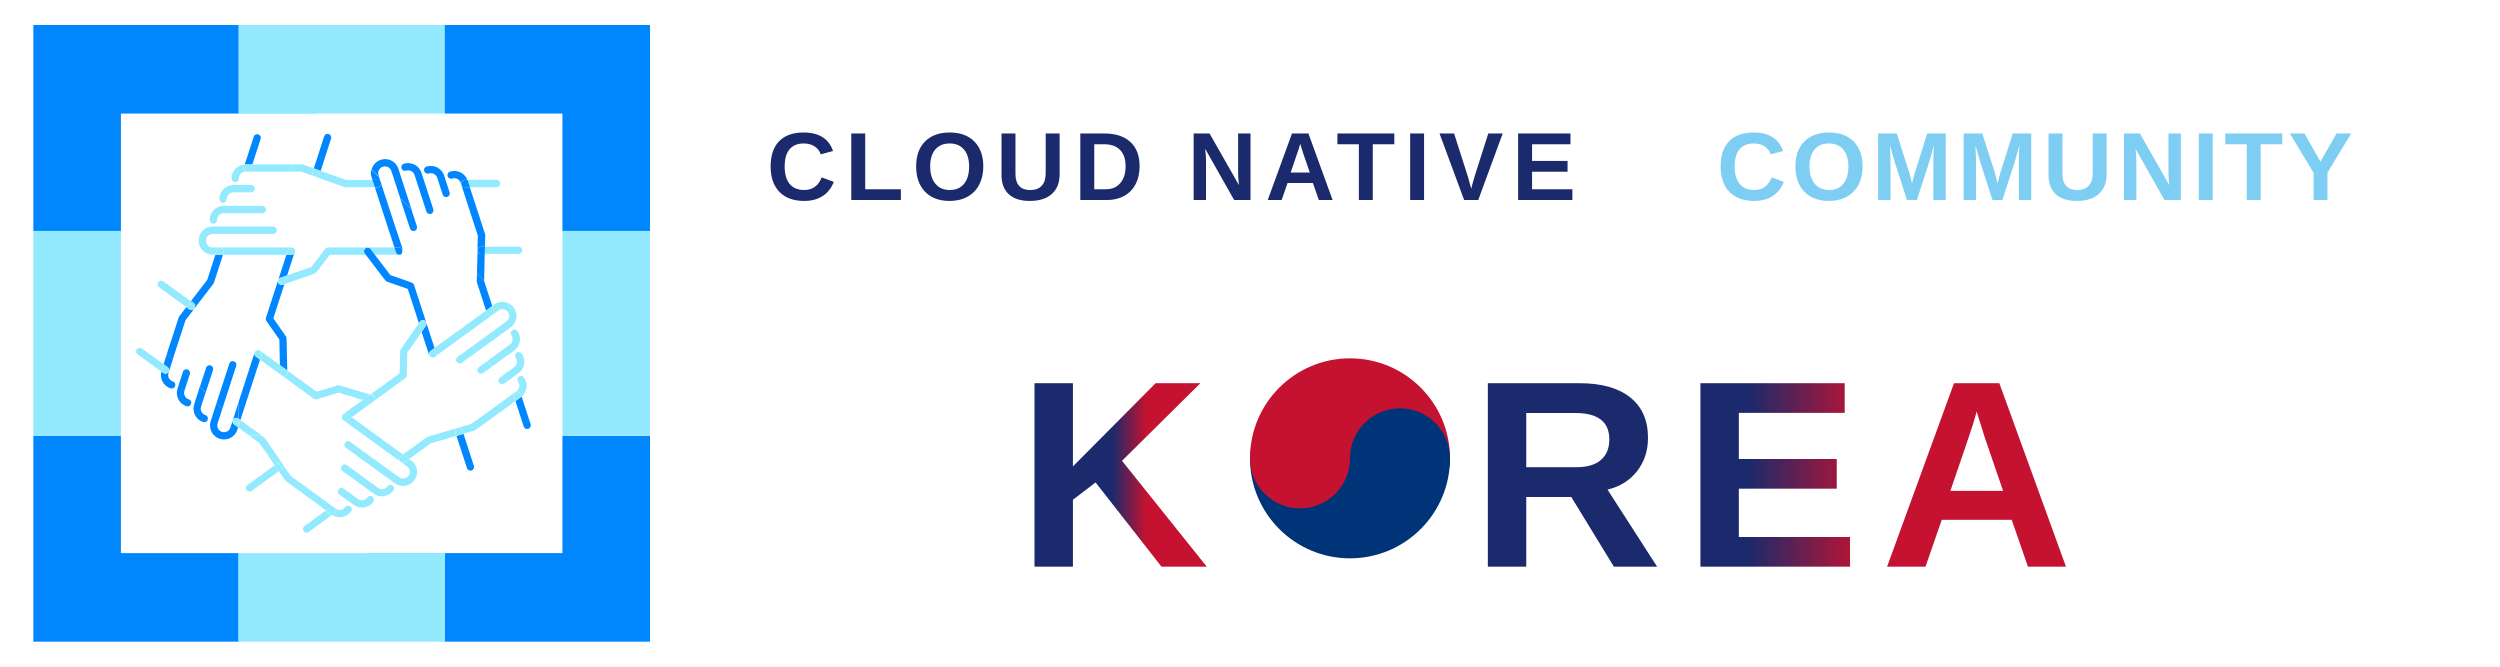
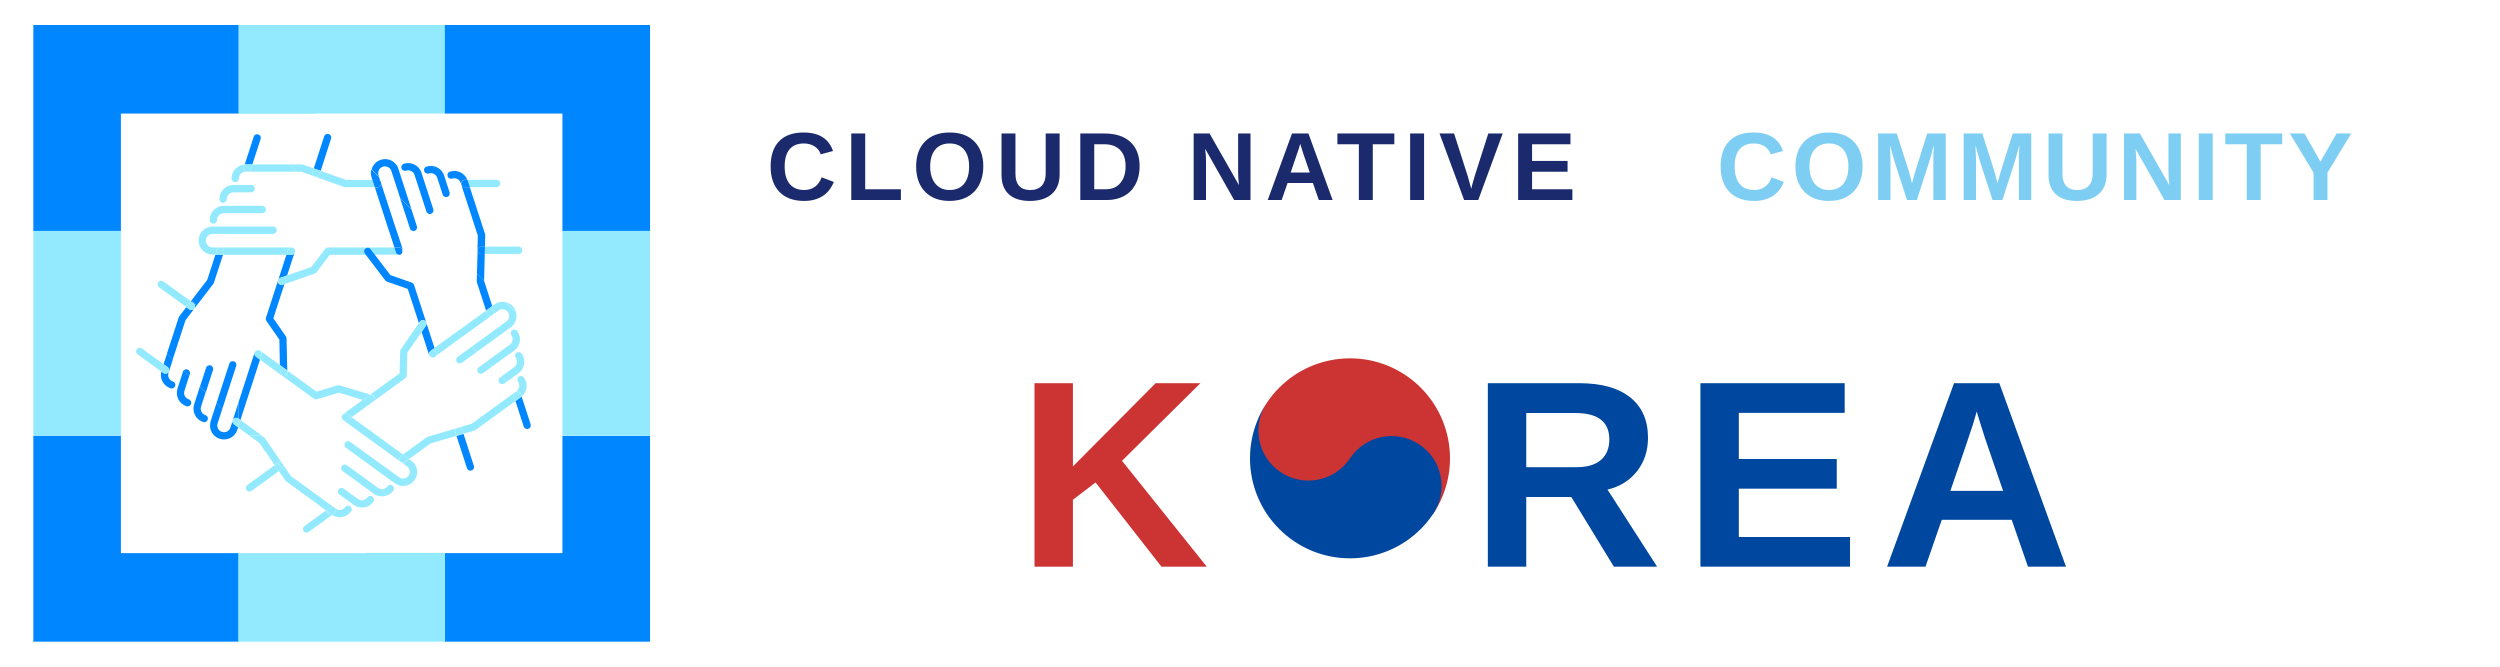
<svg xmlns="http://www.w3.org/2000/svg" viewBox="0 0 1500 400" width="1500" height="400">
  <defs>
    <linearGradient id="koreaGrad" x1="0%" y1="0%" x2="100%" y2="0%">
      <stop offset="0%" stop-color="#1a2a6c" />
      <stop offset="45%" stop-color="#1a2a6c" />
      <stop offset="65%" stop-color="#c41230" />
      <stop offset="100%" stop-color="#c41230" />
    </linearGradient>
    <clipPath id="taegukClip">
      <circle cx="0" cy="0" r="60" />
    </clipPath>
  </defs>
  <rect width="1500" height="400" fill="#FFFFFF" />
  <g transform="translate(20, 15) scale(0.74)">
    <g>
      <polygon fill="#93EAFF" points="166.4,71.8 166.6,72 229.1,72 228.9,71.8 333.6,71.8 333.6,0 166.4,0 166.4,71.8" />
      <path fill="#0086FF" d="M177.6,113l6.7-20.6c0.5-1.6-0.3-3.2-1.9-3.7c-1.6-0.5-3.2,0.3-3.7,1.9l-7.3,22.5c0.2,0,0.5,0,0.7,0H177.6z" />
      <path fill="#0086FF" d="M241.4,92.1c0.5-1.6-0.3-3.2-1.9-3.7c-1.6-0.5-3.2,0.3-3.7,1.9l-8.4,26l5.6,2L241.4,92.1z" />
      <path fill="#0086FF" d="M228.3,122.9c0.1,0,0.2,0,0.3,0.1l-0.8-0.3C227.9,122.8,228.1,122.9,228.3,122.9z" />
      <path fill="#93EAFF" d="M227.8,122.7c-1.2-0.7-1.9-2.1-1.4-3.5l1-2.9l-8.7-3.1c-0.3-0.1-0.7-0.2-1-0.2h-9.9l5.9,5.9h3.5L227.8,122.7z" />
      <path fill="#93EAFF" d="M172.6,118.8c1.6,0.5,3.2-0.3,3.7-1.9l1.3-3.9h-5.5c-0.2,0-0.5,0-0.7,0l-0.7,2C170.2,116.6,171.1,118.3,172.6,118.8z" />
      <path fill="#93EAFF" d="M227.8,122.7l0.8,0.3c1.5,0.3,3-0.5,3.4-2l0.9-2.8l-5.6-2l-1,2.9C225.9,120.6,226.5,122.1,227.8,122.7z" />
      <g>
        <path fill="#FFFFFF" d="M429,167c2.7,0,71,0,71,0v0L429,167L429,167z" />
        <path fill="#0086FF" d="M71.1,428.2c0,0,0-0.1,0-0.2H71v-95H0v167h166.4v-71.8H71.1z" />
        <polygon fill="#0086FF" points="429,428 428.9,428 428.9,428.2 333.6,428.2 333.6,500 500,500 500,333.1 429,333.1" />
        <polygon fill="#0086FF" points="71,167 71,72 71.1,72 71.1,71.8 166.4,71.8 166.4,0 0,0 0,167" />
        <polygon fill="#0086FF" points="333.6,0 333.6,71.8 428.9,71.8 428.9,72 429,72 429,167 500,167 500,0" />
        <polygon fill="#93EAFF" points="270.1,428 270.3,428.2 166.4,428.2 166.4,500 333.6,500 333.6,428" />
        <path fill="#93EAFF" d="M429,333h71V167c0,0-68.3,0-71,0V333z" />
        <rect x="429" y="333" fill="#93EAFF" width="71" height="0.1" />
        <polygon fill="#FFFFFF" points="233.8,391.1 236.8,394 237.4,393.6" />
        <path fill="#FFFFFF" d="M428.2,333.1h0.8V333L428.2,333.1C428.1,333,428.1,333.1,428.2,333.1z" />
        <path fill="#0086FF" d="M130.4,307.6c-1.9,6,1.3,12.4,7.3,14.3c1.6,0.5,3.2-0.3,3.7-1.9c0.5-1.6-0.3-3.2-1.9-3.7c-2.9-0.9-4.4-4-3.5-6.9l3.7-11.5l-4.7-4.7L130.4,307.6z" />
        <path fill="#0086FF" d="M143.8,276c-1.6-0.5-3.2,0.3-3.7,1.9l-5,15.3l4.7,4.7l5.9-18.2C146.2,278.2,145.3,276.5,143.8,276z" />
        <path fill="#0086FF" d="M121.3,281.2l-4.4,13.6c-1.9,6,1.3,12.4,7.3,14.3c1.6,0.5,3.2-0.3,3.7-1.9c0.5-1.6-0.3-3.2-1.9-3.7c-2.9-0.9-4.4-4-3.5-6.9l3.9-12.1l-4.5-4.5C121.6,280.4,121.4,280.8,121.3,281.2z" />
        <path fill="#0086FF" d="M125,279.3c-1.1-0.4-2.3,0-3.1,0.8l4.5,4.5l0.5-1.5C127.4,281.5,126.5,279.8,125,279.3z" />
        <path fill="#0086FF" d="M145.9,209.9c0.2-0.3,0.4-0.6,0.5-0.9l7.4-22.7l-6.2,0l-6.6,20.4l-12.7,16.5l4.2,4.2L145.9,209.9z" />
        <path fill="#0086FF" d="M105.6,275l3.3,2.4c1.3,1,1.6,2.8,0.7,4.1c-1,1.3-2.8,1.6-4.1,0.7l-1.7-1.2c-1.5,5.8,1.8,11.8,7.5,13.6c1.6,0.5,3.2-0.3,3.7-1.9c0.5-1.6-0.3-3.2-1.9-3.7c-2.9-0.9-4.4-4-3.5-6.9l3.5-10.9l-4.7-4.7L105.6,275z" />
        <path fill="#0086FF" d="M130.8,229.7l1.7-2.2l-4.2-4.2l-0.6,0.8l2.4,1.7C131.2,226.7,131.5,228.4,130.8,229.7z" />
        <path fill="#0086FF" d="M130.3,230.3c-1,1-2.6,1.1-3.8,0.3l-2.5-1.8l-5.6,7.3c-0.2,0.3-0.4,0.6-0.5,0.9l-9.6,29.5l4.7,4.7l10.4-31.9L130.3,230.3z" />
        <path fill="#0086FF" d="M209.5,180.4c0.1,0,0.2,0,0.3,0C209.7,180.4,209.6,180.4,209.5,180.4z" />
        <path fill="#0086FF" d="M211.9,181.9c0,0.1,0.1,0.2,0.1,0.2C212,182,211.9,182,211.9,181.9z" />
        <path fill="#0086FF" d="M212.1,182.4c0,0.1,0.1,0.2,0.1,0.3C212.2,182.6,212.1,182.5,212.1,182.4z" />
        <path fill="#0086FF" d="M209.3,186.3l-4.1,0l-16.6,51.1c-0.3,0.9-0.1,1.8,0.4,2.6l10.5,15.1l0.4,20.6l6,4.4l-0.6-26c0-0.6-0.2-1.1-0.5-1.6l-10.2-14.7l9-27.7l-1.4,0.5c-0.3,0.1-0.7,0.2-1,0.2c-1.2,0-2.4-0.8-2.8-2c-0.5-1.5,0.3-3.2,1.8-3.8l5.6-2l6.1-18.8c0-0.1,0-0.1,0-0.2C211.9,185.4,210.7,186.3,209.3,186.3z" />
        <path fill="#0086FF" d="M212.3,183.5c0,0.1,0,0.2,0,0.3C212.3,183.7,212.3,183.6,212.3,183.5z" />
        <path fill="#0086FF" d="M212.3,182.9c0,0.1,0,0.2,0,0.3C212.3,183.1,212.3,183,212.3,182.9z" />
        <path fill="#0086FF" d="M210.3,180.6c0,0-0.1,0-0.1,0c0.1,0,0.2,0,0.2,0.1C210.3,180.6,210.3,180.6,210.3,180.6z" />
        <path fill="#0086FF" d="M210.7,180.7c0.1,0,0.2,0.1,0.2,0.1C210.8,180.8,210.7,180.8,210.7,180.7z" />
        <path fill="#0086FF" d="M211.1,181c0.1,0.1,0.1,0.1,0.2,0.2C211.3,181.1,211.2,181.1,211.1,181z" />
        <path fill="#0086FF" d="M211.5,181.4c0.1,0.1,0.1,0.1,0.2,0.2C211.7,181.6,211.6,181.5,211.5,181.4z" />
        <path fill="#0086FF" d="M179.8,265c-0.1,0.1-0.1,0.2-0.2,0.3C179.7,265.2,179.7,265.1,179.8,265z" />
        <path fill="#0086FF" d="M180.6,264.1c-0.1,0.1-0.2,0.1-0.2,0.2C180.4,264.3,180.5,264.2,180.6,264.1z" />
        <path fill="#0086FF" d="M179.5,265.5c0,0.1,0,0.1-0.1,0.1l0,0l-13,40.2c0,5.3,0,10,0,13.4l1.5,1.1l15.9-49l-3.3-2.4C179.4,268.2,179,266.7,179.5,265.5z" />
        <path fill="#0086FF" d="M179.9,264.8c0.1-0.1,0.1-0.2,0.2-0.2C180.1,264.6,180,264.7,179.9,264.8z" />
        <path fill="#0086FF" d="M161.9,320L161.9,320l-2.1,6.4c-0.9,2.9-4,4.4-6.9,3.5c-2.9-0.9-4.4-4-3.5-6.9l3.8-11.7l-4.7-4.7l-4.7,14.6c-1.9,6,1.3,12.4,7.3,14.3s12.4-1.3,14.3-7.3l0.6-2l-3.3-2.4C161.5,323,161.2,321.3,161.9,320z" />
        <path fill="#0086FF" d="M181.9,263.7c0.1,0,0.2,0,0.3,0C182.1,263.6,182,263.6,181.9,263.7z" />
        <path fill="#0086FF" d="M181.1,263.9c-0.1,0-0.2,0.1-0.3,0.1C180.9,264,181,263.9,181.1,263.9z" />
        <path fill="#0086FF" d="M183.1,263.7c0.1,0,0.2,0.1,0.2,0.1c0,0-0.1,0-0.1-0.1C183.1,263.8,183.1,263.8,183.1,263.7z" />
        <path fill="#0086FF" d="M183.9,264.1c-0.1-0.1-0.2-0.1-0.3-0.1C183.7,264,183.8,264.1,183.9,264.1z" />
        <path fill="#0086FF" d="M181.6,263.7c-0.1,0-0.2,0-0.3,0.1C181.4,263.7,181.5,263.7,181.6,263.7z" />
        <path fill="#0086FF" d="M182.8,263.7c-0.1,0-0.2,0-0.3,0C182.6,263.6,182.7,263.7,182.8,263.7z" />
        <path fill="#0086FF" d="M161.9,320c0.1-0.1,0.1-0.2,0.2-0.3c1-1.3,2.8-1.6,4.1-0.7l0.2,0.2c0-3.4,0-8.1,0-13.4L161.9,320L161.9,320z" />
        <path fill="#0086FF" d="M164.5,276.4c0.5-1.6-0.3-3.2-1.9-3.7c-1.6-0.5-3.2,0.3-3.7,1.9l-10.4,32l4.7,4.7L164.5,276.4z" />
        <path fill="#93EAFF" d="M286.8,381.4c2-0.8,3.8-2.1,5.1-3.9c1-1.3,0.7-3.2-0.7-4.1c-1.3-1-3.2-0.7-4.1,0.7c-1.3,1.8-3.5,2.6-5.6,2.1c2.7,2.7,4.4,4.4,4.4,4.4L286.8,381.4z" />
        <path fill="#93EAFF" d="M254.2,356.9c-1.3-1-3.2-0.7-4.1,0.7c-1,1.3-0.7,3.2,0.7,4.1L276,380c3.2,2.4,7.3,2.7,10.8,1.4l-0.9-0.8c0,0-1.7-1.7-4.4-4.4c-0.7-0.2-1.4-0.5-2-0.9L254.2,356.9z" />
        <path fill="#93EAFF" d="M274.9,382.4c-1.3-1-3.2-0.7-4.1,0.7c-1.8,2.4-5.2,3-7.6,1.2l-11.6-8.4c-1.3-1-3.2-0.7-4.1,0.7c-1,1.3-0.7,3.2,0.7,4.1l11.6,8.4c5.1,3.7,12.2,2.6,15.9-2.5C276.6,385.2,276.3,383.3,274.9,382.4z" />
        <polygon fill="#93EAFF" points="176.9,334.2 175.8,333 185.4,333 167.9,320.3 166,326.3" />
        <path fill="#93EAFF" d="M201.6,359.9l-2.5,1.8l5.2,7.6c0.2,0.3,0.4,0.5,0.7,0.7l28.9,21l-31.7-31.7C202,359.6,201.8,359.8,201.6,359.9z" />
        <polygon fill="#93EAFF" points="187.2,344.4 195.7,356.9 198,355.2" />
        <path fill="#93EAFF" d="M202.1,359.4l31.7,31.7l3.5,2.6l3.3-2.4c1.3-1,3.2-0.7,4.1,0.7c1,1.3,0.7,3.2-0.7,4.1l-1.7,1.2c5,3.2,11.7,2,15.3-2.9c1-1.3,0.7-3.2-0.7-4.1c-1.3-1-3.2-0.7-4.1,0.7c-1.8,2.4-5.2,3-7.6,1.2l-36.4-26.5l-6.4-9.3C203,357.3,202.8,358.5,202.1,359.4z" />
        <path fill="#93EAFF" d="M176.9,334.2l6.4,4.7l3.8,5.6l10.8,10.8l0.1-0.1c1.2-0.9,2.9-0.7,3.9,0.4l-14.1-20.5c-0.2-0.3-0.4-0.5-0.7-0.7l-1.8-1.3h-9.6L176.9,334.2z" />
        <path fill="#93EAFF" d="M166.4,324.5l-4.5-4.5c-0.7,1.3-0.4,3,0.8,3.8l3.3,2.4l1.9-5.9l-1.5-1.1C166.4,322.5,166.4,324.5,166.4,324.5z" />
        <path fill="#93EAFF" d="M162.1,319.7c-0.1,0.1-0.1,0.2-0.2,0.3l4.5,4.5c0,0,0-2,0-5.3l-0.2-0.2C164.9,318.1,163,318.4,162.1,319.7z" />
        <path fill="#93EAFF" d="M105.6,275L88,262.3c-1.3-1-3.2-0.7-4.1,0.7c-1,1.3-0.7,3.2,0.7,4.1l19.1,13.9c0.1-0.2,0.1-0.5,0.2-0.7L105.6,275z" />
        <path fill="#93EAFF" d="M109.5,281.5c1-1.3,0.7-3.2-0.7-4.1l-3.3-2.4l-1.7,5.2c-0.1,0.2-0.1,0.5-0.2,0.7l1.7,1.2C106.7,283.2,108.5,282.9,109.5,281.5z" />
        <path fill="#93EAFF" d="M105.4,207.9c-1.3-1-3.2-0.7-4.1,0.7c-1,1.3-0.7,3.2,0.7,4.1l22.1,16l3.6-4.7L105.4,207.9z" />
        <path fill="#93EAFF" d="M130.6,229.9c0.1-0.1,0.1-0.2,0.1-0.3l-0.5,0.6C130.4,230.2,130.5,230,130.6,229.9z" />
        <path fill="#93EAFF" d="M130.3,230.3l0.5-0.6c0.8-1.3,0.4-3-0.8-3.9l-2.4-1.7l-3.6,4.7l2.5,1.8C127.7,231.4,129.3,231.3,130.3,230.3z" />
        <path fill="#93EAFF" d="M181.4,263.8c-0.1,0-0.2,0.1-0.3,0.1C181.2,263.8,181.3,263.8,181.4,263.8z" />
        <path fill="#93EAFF" d="M180.2,264.5c0.1-0.1,0.1-0.1,0.2-0.2C180.3,264.4,180.2,264.4,180.2,264.5z" />
        <path fill="#93EAFF" d="M182.2,263.6c0.1,0,0.2,0,0.3,0C182.4,263.6,182.3,263.6,182.2,263.6z" />
        <path fill="#93EAFF" d="M181.9,263.7c-0.1,0-0.2,0-0.3,0C181.7,263.7,181.8,263.7,181.9,263.7z" />
        <path fill="#93EAFF" d="M180.8,264c-0.1,0-0.2,0.1-0.2,0.1C180.7,264.1,180.8,264,180.8,264z" />
        <path fill="#93EAFF" d="M179.8,265c0-0.1,0.1-0.1,0.1-0.2c0,0-0.1,0.1-0.1,0.1C179.8,264.9,179.8,264.9,179.8,265z" />
        <path fill="#93EAFF" d="M183.6,264c-0.1,0-0.2-0.1-0.3-0.1C183.4,263.9,183.5,263.9,183.6,264z" />
        <path fill="#93EAFF" d="M179.6,265.2c0,0.1-0.1,0.2-0.1,0.3C179.6,265.4,179.6,265.3,179.6,265.2z" />
        <path fill="#93EAFF" d="M183.1,263.7c-0.1,0-0.2-0.1-0.3-0.1C182.9,263.7,183,263.7,183.1,263.7z" />
        <path fill="#93EAFF" d="M248.4,292.2c-0.6-0.2-1.1-0.2-1.7,0l-17.1,5.1L206,280.2l0,1.5c0,0.3,0,0.7-0.1,1c-0.4,1.2-1.5,2-2.7,2c-1.6,0-3-1.3-3-2.9l-0.1-6l-16-11.6c0,0-0.1-0.1-0.1-0.1c1.1,0.7,1.6,2.1,1.2,3.4l-1.3,3.9l43.5,31.6c0.7,0.5,1.7,0.7,2.6,0.4l17.6-5.3l19.8,6l6-4.4L248.4,292.2z" />
        <path fill="#93EAFF" d="M200.1,281.8c0,1.6,1.4,2.9,3,2.9c1.3,0,2.4-0.9,2.7-2c0.1-0.3,0.2-0.6,0.1-1l0-1.5l-6-4.4L200.1,281.8z" />
        <path fill="#93EAFF" d="M183.9,264.1c-0.1-0.1-0.2-0.1-0.3-0.1c-0.1,0-0.2-0.1-0.3-0.1c-0.1,0-0.2-0.1-0.2-0.1c-0.1,0-0.2-0.1-0.3-0.1c-0.1,0-0.2,0-0.3,0c-0.1,0-0.2,0-0.3,0c-0.1,0-0.2,0-0.3,0c-0.1,0-0.2,0-0.3,0c-0.1,0-0.2,0-0.3,0.1c-0.1,0-0.2,0.1-0.3,0.1c-0.1,0-0.2,0.1-0.3,0.1c-0.1,0-0.2,0.1-0.2,0.1c-0.1,0.1-0.2,0.1-0.2,0.2c-0.1,0.1-0.1,0.1-0.2,0.2c-0.1,0.1-0.2,0.2-0.2,0.2c-0.1,0.1-0.1,0.1-0.1,0.2c-0.1,0.1-0.1,0.2-0.2,0.3c0,0.1-0.1,0.2-0.1,0.3c-0.5,1.2-0.1,2.6,1,3.5l3.3,2.4l1.3-3.9C185.5,266.2,185,264.8,183.9,264.1z" />
        <path fill="#93EAFF" d="M250.1,318.6c0-0.1,0-0.2,0-0.3C250.1,318.4,250.1,318.5,250.1,318.6z" />
        <path fill="#93EAFF" d="M250.1,318c0-0.1,0-0.2,0-0.3C250.1,317.8,250.1,317.9,250.1,318z" />
        <path fill="#93EAFF" d="M251,316c0.1-0.1,0.1-0.1,0.2-0.2C251.1,315.8,251,315.9,251,316z" />
        <path fill="#93EAFF" d="M250.3,319.2c0-0.1-0.1-0.2-0.1-0.3C250.2,319,250.3,319.1,250.3,319.2z" />
        <path fill="#93EAFF" d="M250.6,316.3C250.6,316.3,250.6,316.4,250.6,316.3c0,0,0,0,0.1-0.1C250.7,316.2,250.7,316.3,250.6,316.3z" />
        <path fill="#93EAFF" d="M250.1,317.5c0-0.1,0-0.2,0.1-0.3C250.2,317.3,250.2,317.4,250.1,317.5z" />
        <path fill="#93EAFF" d="M250.6,319.7c-0.1-0.1-0.1-0.2-0.2-0.3C250.5,319.5,250.5,319.6,250.6,319.7z" />
        <path fill="#93EAFF" d="M250.3,316.9c0-0.1,0.1-0.2,0.1-0.2C250.4,316.8,250.3,316.8,250.3,316.9z" />
        <path fill="#93EAFF" d="M251,320.1c-0.1-0.1-0.1-0.2-0.2-0.2C250.8,320,250.9,320.1,251,320.1z" />
        <path fill="#93EAFF" d="M297.4,353.7c-1-1.3-0.7-3.2,0.7-4.1l1.7-1.3L258.1,318l-3.3,2.4c-1.1,0.8-2.6,0.7-3.6-0.1c0,0,0.1,0.1,0.1,0.1l0,0l51.7,37.5c2.4,1.8,3,5.2,1.2,7.6c-1.8,2.4-5.2,3-7.6,1.2L256.9,338c-1.3-1-3.2-0.7-4.1,0.7c-1,1.3-0.7,3.2,0.7,4.1l39.6,28.8c5.1,3.7,12.2,2.6,15.9-2.5c3.7-5.1,2.6-12.2-2.5-15.9l-1.7-1.2l-3.3,2.4C300.2,355.3,298.3,355,297.4,353.7z" />
        <path fill="#93EAFF" d="M145.9,161.1c1.6,0,3-1.3,3-3c0-3,2.5-5.5,5.5-5.5h31.2c1.6,0,3-1.3,3-3c0-1.6-1.3-3-3-3h-31.2c-6.3,0-11.4,5.1-11.4,11.4C143,159.8,144.3,161.1,145.9,161.1z" />
        <path fill="#93EAFF" d="M153.8,144.2c1.6,0,3-1.3,3-3c0-3,2.5-5.5,5.5-5.5h14.3c1.6,0,3-1.3,3-3c0-1.6-1.3-3-3-3h-14.3c-6.3,0-11.4,5.1-11.4,11.4C150.9,142.9,152.2,144.2,153.8,144.2z" />
        <path fill="#93EAFF" d="M177.6,113l-1.3,3.9c-0.5,1.6-2.2,2.4-3.7,1.9c-1.6-0.5-2.4-2.2-1.9-3.7l0.7-2c-5.9,0.4-10.7,5.3-10.7,11.3c0,1.6,1.3,3,3,3c1.6,0,3-1.3,3-3c0-3,2.5-5.5,5.5-5.5h41.5l-5.9-5.9H177.6z" />
        <path fill="#93EAFF" d="M228.5,123l23.4,8.3c0.3,0.1,0.7,0.2,1,0.2h23.9l-1.9-5.9h-21.4l-20.6-7.3L232,121C231.5,122.5,230,123.3,228.5,123z" />
        <path fill="#93EAFF" d="M353.9,131.5h21.7c1.6,0,3-1.3,3-3c0-1.6-1.3-3-3-3H352c0.1,0.2,0.2,0.4,0.3,0.7L353.9,131.5z" />
        <path fill="#93EAFF" d="M360.2,182.7c0,0.1,0,0.2,0,0.3l0-0.8C360.2,182.4,360.2,182.5,360.2,182.7z" />
        <path fill="#93EAFF" d="M393.5,185.7c1.6,0,3-1.3,3-3c0-1.6-1.3-3-3-3h-27.3l-0.2,5.9H393.5z" />
        <path fill="#93EAFF" d="M298.6,185.7c-0.1,0.1-0.2,0.1-0.2,0.2C298.5,185.9,298.6,185.8,298.6,185.7z" />
        <path fill="#93EAFF" d="M299.8,183.4c0,0,0-0.1,0-0.1c0,0.1,0,0.2,0,0.3C299.8,183.5,299.8,183.4,299.8,183.4z" />
        <path fill="#93EAFF" d="M299.8,183.8c0,0.1,0,0.2,0,0.3C299.7,184,299.7,183.9,299.8,183.8z" />
        <path fill="#93EAFF" d="M294,184.3l-1.3-3.9H239c-0.9,0-1.8,0.4-2.4,1.2l-11.2,14.6l-19.5,6.8l-2.3,7.1l24.6-8.6c0.5-0.2,1-0.5,1.4-1l10.8-14.2h29.2l-0.9-1.2c-0.2-0.3-0.4-0.6-0.5-0.9c-0.4-1.2,0-2.5,1-3.3c1.3-1,3.2-0.7,4.1,0.6l3.6,4.7h19.7c0.1,0,0.1,0,0.2,0C295.7,186.4,294.5,185.6,294,184.3z" />
        <path fill="#93EAFF" d="M297.6,186.2c-0.1,0-0.2,0.1-0.3,0.1C297.4,186.3,297.5,186.3,297.6,186.2z" />
        <path fill="#93EAFF" d="M299.4,184.9c0,0.1-0.1,0.2-0.1,0.2C299.3,185.1,299.3,185,299.4,184.9z" />
        <path fill="#93EAFF" d="M299.7,182.6c0,0.1,0,0.2,0.1,0.3C299.7,182.8,299.7,182.7,299.7,182.6z" />
        <path fill="#93EAFF" d="M299.6,184.4c0,0.1-0.1,0.2-0.1,0.3C299.6,184.6,299.6,184.5,299.6,184.4z" />
        <path fill="#93EAFF" d="M298.2,186c-0.1,0-0.2,0.1-0.3,0.1C298,186.1,298.1,186.1,298.2,186z" />
        <path fill="#93EAFF" d="M299,185.4c-0.1,0.1-0.1,0.1-0.2,0.2C298.9,185.5,299,185.4,299,185.4z" />
        <path fill="#93EAFF" d="M198.6,208.8c0.4,1.2,1.6,2,2.8,2c0.3,0,0.7-0.1,1-0.2l1.4-0.5l2.3-7.1l-5.6,2C198.9,205.6,198.1,207.3,198.6,208.8z" />
        <path fill="#93EAFF" d="M212.2,183.8c0,0.1,0,0.2-0.1,0.3C212.2,184,212.2,183.9,212.2,183.8z" />
        <path fill="#93EAFF" d="M212.2,182.7c0,0.1,0,0.2,0,0.3C212.2,182.8,212.2,182.8,212.2,182.7z" />
        <path fill="#93EAFF" d="M211.7,181.6c0.1,0.1,0.1,0.2,0.2,0.3C211.8,181.8,211.8,181.7,211.7,181.6z" />
        <path fill="#93EAFF" d="M211.3,181.2c0.1,0.1,0.1,0.1,0.2,0.2C211.5,181.3,211.4,181.3,211.3,181.2z" />
        <path fill="#93EAFF" d="M212.3,183.4c0,0,0-0.1,0-0.1c0,0.1,0,0.2,0,0.3C212.3,183.5,212.3,183.4,212.3,183.4z" />
        <path fill="#93EAFF" d="M152.5,180.6c1.6,0.5,2.4,2.2,1.9,3.7l-0.7,2l51.5,0l1.3-3.9c0.4-1.3,1.7-2.1,3-2c-0.1,0-0.1,0-0.2,0h0l-63.9,0c-3,0-5.5-2.5-5.5-5.5c0-3,2.5-5.5,5.5-5.5h49c1.6,0,3-1.3,3-3c0-1.6-1.3-3-3-3h-49c-6.3,0-11.4,5.1-11.4,11.4s5.1,11.4,11.4,11.4l2.1,0l1.3-3.9C149.3,180.9,151,180.1,152.5,180.6z" />
        <path fill="#93EAFF" d="M210.9,180.9c0.1,0.1,0.2,0.1,0.2,0.2C211.1,181,211,180.9,210.9,180.9z" />
        <path fill="#93EAFF" d="M212,182.1c0,0.1,0.1,0.2,0.1,0.3C212.1,182.3,212.1,182.2,212,182.1z" />
        <path fill="#93EAFF" d="M209.8,180.5c0.1,0,0.2,0,0.3,0.1C210,180.5,209.9,180.5,209.8,180.5z" />
        <path fill="#93EAFF" d="M210.4,180.6c0.1,0,0.2,0.1,0.3,0.1C210.6,180.7,210.5,180.6,210.4,180.6z" />
        <path fill="#93EAFF" d="M154.4,184.3c0.5-1.6-0.3-3.2-1.9-3.7c-1.6-0.5-3.2,0.3-3.7,1.9l-1.3,3.9l6.2,0L154.4,184.3z" />
        <path fill="#93EAFF" d="M206.5,182.5l-1.3,3.9l4.1,0c1.4,0,2.5-0.9,2.8-2.2c0-0.1,0-0.2,0.1-0.3c0-0.1,0-0.2,0-0.3c0-0.1,0-0.2,0-0.3c0-0.1,0-0.2,0-0.3c0-0.1,0-0.2,0-0.3c0-0.1-0.1-0.2-0.1-0.3c0-0.1-0.1-0.2-0.1-0.3c0-0.1-0.1-0.2-0.1-0.2c0-0.1-0.1-0.2-0.2-0.3c-0.1-0.1-0.1-0.1-0.2-0.2c-0.1-0.1-0.1-0.1-0.2-0.2c-0.1-0.1-0.1-0.1-0.2-0.2c-0.1-0.1-0.2-0.1-0.2-0.2c-0.1,0-0.2-0.1-0.2-0.1c-0.1,0-0.2-0.1-0.3-0.1c-0.1,0-0.2-0.1-0.2-0.1c-0.1,0-0.2-0.1-0.3-0.1c-0.1,0-0.2,0-0.3,0C208.2,180.4,206.9,181.2,206.5,182.5z" />
        <path fill="#0086FF" d="M302.2,118.1c2.9-0.9,6,0.6,6.9,3.5l9.6,29.6c0.5,1.6,2.2,2.4,3.7,1.9c1.6-0.5,2.4-2.2,1.9-3.7l-9.6-29.6c-1.9-6-8.4-9.2-14.3-7.3c-1.6,0.5-2.4,2.2-1.9,3.7C299,117.8,300.6,118.6,302.2,118.1z" />
        <path fill="#0086FF" d="M320.6,120.4c2.9-0.9,6,0.6,6.9,3.5l4.4,13.6c0.5,1.6,2.2,2.4,3.7,1.9c1.6-0.5,2.4-2.2,1.9-3.7l-4.4-13.6c-1.9-6-8.4-9.2-14.3-7.3c-1.6,0.5-2.4,2.2-1.9,3.7S319.1,120.9,320.6,120.4z" />
        <path fill="#0086FF" d="M366,185.7h-2.9c-1.5,0-2.8-1.2-2.9-2.7l-0.5,18.5l5.8,5.8L366,185.7z" />
        <path fill="#0086FF" d="M363.1,179.8h3.1l0.2-9.2c0-0.3,0-0.7-0.1-1l-12.4-38.1h-4.1c-1.6,0-3-1.3-3-3c0-1.6,1.3-3,3-3h2.1c-2.2-5.5-8.3-8.5-14.1-6.6c-1.6,0.5-2.4,2.2-1.9,3.7c0.5,1.6,2.2,2.4,3.7,1.9c2.9-0.9,6,0.6,6.9,3.5l13.9,42.8l-0.3,11.3C360.5,180.8,361.7,179.8,363.1,179.8z" />
        <path fill="#0086FF" d="M359.7,208.9l7.4,22.7l5-3.7l-6.6-20.4l0-0.2l-5.8-5.8l-0.2,6.3C359.5,208.2,359.6,208.5,359.7,208.9z" />
        <path fill="#0086FF" d="M346.9,128.5c0,1.6,1.3,3,3,3h4.1l-1.7-5.2c-0.1-0.2-0.2-0.5-0.3-0.7h-2.1C348.2,125.6,346.9,126.9,346.9,128.5z" />
        <path fill="#0086FF" d="M363.1,185.7h2.9l0.2-5.9h-3.1c-1.5,0-2.7,1.1-2.9,2.5l0,0.8C360.3,184.5,361.6,185.7,363.1,185.7z" />
        <path fill="#0086FF" d="M390.9,304.9l6.7,20.6c0.5,1.6,2.2,2.4,3.7,1.9c1.6-0.5,2.4-2.2,1.9-3.7l-7.3-22.5c-0.2,0.2-0.4,0.3-0.6,0.5L390.9,304.9z" />
        <path fill="#0086FF" d="M344.1,326.7c-0.1,0-0.2,0.1-0.3,0.1l0.8-0.2C344.4,326.6,344.2,326.6,344.1,326.7z" />
        <path fill="#0086FF" d="M351.6,359.3c0.5,1.6,2.2,2.4,3.7,1.9c1.6-0.5,2.4-2.2,1.9-3.7l-8.4-26l-5.7,1.7L351.6,359.3z" />
        <path fill="#0086FF" d="M321.9,268.9c0.1,0.1,0.1,0.1,0.2,0.2C322.1,269,322,269,321.9,268.9z" />
        <path fill="#0086FF" d="M325.2,269.3c0.1,0,0.2-0.1,0.3-0.1C325.4,269.2,325.3,269.2,325.2,269.3z" />
        <path fill="#0086FF" d="M321.7,268.7c-0.1-0.1-0.1-0.2-0.2-0.2C321.6,268.5,321.7,268.6,321.7,268.7z" />
        <path fill="#0086FF" d="M322.4,269.2c0.1,0,0.2,0.1,0.2,0.1C322.6,269.3,322.5,269.3,322.4,269.2z" />
        <path fill="#0086FF" d="M324.9,269.4c-0.1,0-0.2,0.1-0.2,0.1c0,0,0.1,0,0.1,0C324.8,269.4,324.9,269.4,324.9,269.4z" />
        <path fill="#0086FF" d="M323.8,269.6c-0.1,0-0.2,0-0.3,0C323.6,269.6,323.7,269.6,323.8,269.6z" />
        <path fill="#0086FF" d="M324.1,269.6c0.1,0,0.2,0,0.3,0C324.2,269.6,324.2,269.6,324.1,269.6z" />
        <path fill="#0086FF" d="M322.9,269.4c0.1,0,0.2,0,0.3,0.1C323.1,269.5,323,269.5,322.9,269.4z" />
        <path fill="#0086FF" d="M285.4,207.1c0.4,0.5,0.8,0.8,1.4,1l16.8,5.9l9,27.7l0.8-1.2c0.2-0.3,0.4-0.5,0.7-0.7c1-0.7,2.4-0.8,3.4,0c1.3,0.9,1.7,2.8,0.7,4.1l-3.4,4.9l6.1,18.8c0,0.1,0,0.1,0.1,0.2c-0.5-1.2-0.1-2.7,1-3.5l3.3-2.4l-16.6-51.1c-0.3-0.9-1-1.6-1.8-1.9l-17.4-6.1l-12.5-16.4h-7.4L285.4,207.1z" />
        <path fill="#0086FF" d="M321.2,268c0,0.1,0.1,0.2,0.2,0.3C321.3,268.2,321.3,268.1,321.2,268z" />
        <path fill="#0086FF" d="M269.3,181.1c-1,0.8-1.4,2.1-1,3.3c0.1,0.3,0.3,0.6,0.5,0.9l0.9,1.2h7.4l-3.6-4.7C272.5,180.3,270.6,180.1,269.3,181.1z" />
        <path fill="#0086FF" d="M279.9,121.8c-0.9-2.9,0.6-6,3.5-6.9c2.9-0.9,6,0.6,6.9,3.5l7.1,21.8l9.2,9.2l-10.6-32.8c-1.9-6-8.4-9.3-14.3-7.3c-3.7,1.2-6.4,4.2-7.4,7.7l6.2,6.2L279.9,121.8z" />
        <path fill="#0086FF" d="M299.2,185.1c-0.1,0.1-0.1,0.2-0.2,0.2C299.1,185.3,299.2,185.2,299.2,185.1z" />
        <path fill="#0086FF" d="M299.5,184.6c0,0.1-0.1,0.2-0.1,0.3C299.4,184.8,299.5,184.7,299.5,184.6z" />
        <path fill="#0086FF" d="M297.8,186.2c0,0,0.1,0,0.1,0c-0.1,0-0.2,0.1-0.2,0.1C297.7,186.2,297.7,186.2,297.8,186.2z" />
        <path fill="#0086FF" d="M297.3,186.3c-0.1,0-0.2,0-0.3,0C297.1,186.3,297.2,186.3,297.3,186.3z" />
        <path fill="#0086FF" d="M308.9,167h-1.3C308,167.1,308.5,167.1,308.9,167z" />
        <path fill="#0086FF" d="M292.8,180.4h4.1c1.4,0,2.5,0.9,2.8,2.2c0-0.1,0-0.1,0-0.2l0,0l-5.1-15.5h-6.2L292.8,180.4z" />
        <path fill="#0086FF" d="M299.8,183.5c0,0.1,0,0.2,0,0.3C299.8,183.7,299.8,183.6,299.8,183.5z" />
        <path fill="#0086FF" d="M298.4,185.9c-0.1,0-0.2,0.1-0.2,0.1C298.2,186,298.3,186,298.4,185.9z" />
        <path fill="#0086FF" d="M298.9,185.6c-0.1,0.1-0.1,0.1-0.2,0.2C298.7,185.7,298.8,185.6,298.9,185.6z" />
        <path fill="#0086FF" d="M299.8,182.9c0,0.1,0,0.2,0,0.3C299.8,183.2,299.8,183,299.8,182.9z" />
        <path fill="#0086FF" d="M299.7,184.1c0,0.1-0.1,0.2-0.1,0.3C299.7,184.3,299.7,184.2,299.7,184.1z" />
        <path fill="#0086FF" d="M274.3,123.6l0.6,2h4.1c1.6,0,3,1.3,3,3c0,1.6-1.3,3-3,3h-2.1l11.5,35.5h6.2l-14.3-43.8l-6.2-6.2C273.5,119.1,273.5,121.4,274.3,123.6z" />
        <path fill="#0086FF" d="M305.4,165c0.3,1,1.2,1.7,2.1,2h1.3c0.1,0,0.2,0,0.3-0.1c1.6-0.5,2.4-2.2,1.9-3.7l-4.5-13.8l-9.2-9.2L305.4,165z" />
        <path fill="#0086FF" d="M279,131.5c1.6,0,3-1.3,3-3c0-1.6-1.3-3-3-3h-4.1l1.9,5.9H279z" />
        <path fill="#0086FF" d="M296.8,180.4h-4.1l1.3,3.9c0.4,1.3,1.7,2.1,3,2c0.1,0,0.2,0,0.3,0c0.1,0,0.2,0,0.2-0.1c0.1,0,0.2-0.1,0.3-0.1c0.1,0,0.2-0.1,0.2-0.1c0.1-0.1,0.2-0.1,0.2-0.2c0.1-0.1,0.2-0.1,0.2-0.2c0.1-0.1,0.1-0.1,0.2-0.2c0.1-0.1,0.1-0.1,0.2-0.2c0.1-0.1,0.1-0.2,0.1-0.2c0-0.1,0.1-0.2,0.1-0.3c0-0.1,0.1-0.2,0.1-0.3c0-0.1,0.1-0.2,0.1-0.3c0-0.1,0-0.2,0-0.3c0-0.1,0-0.2,0-0.3c0-0.1,0-0.2,0-0.3c0-0.1,0-0.2,0-0.3c0-0.1,0-0.2-0.1-0.3C299.4,181.4,298.2,180.4,296.8,180.4z" />
        <path fill="#93EAFF" d="M360.5,281.6c1,1.3,2.8,1.6,4.1,0.7l7.3-5.3l-4.2-4.2l-6.5,4.7C359.9,278.4,359.6,280.3,360.5,281.6z" />
        <path fill="#93EAFF" d="M389.9,264c5.1-3.7,6.2-10.8,2.5-15.9c-1-1.3-2.8-1.6-4.1-0.7c-1.3,1-1.6,2.8-0.7,4.1c1.8,2.4,1.2,5.9-1.2,7.6l-18.7,13.6l4.2,4.2L389.9,264z" />
        <path fill="#93EAFF" d="M377.7,290c1,1.3,2.8,1.6,4.1,0.7l2.2-1.6l-3.5-3.5l-0.7-0.7l-1.4,1C377,286.8,376.7,288.7,377.7,290z" />
        <path fill="#93EAFF" d="M384,289.1l9.4-6.8c5.1-3.7,6.2-10.8,2.5-15.9c-1-1.3-2.8-1.6-4.1-0.7s-1.6,2.8-0.7,4.1c1.8,2.4,1.2,5.9-1.2,7.6l-10.2,7.4l0.7,0.7L384,289.1z" />
        <path fill="#93EAFF" d="M344.6,326.5c1.4-0.2,2.8,0.6,3.2,2l1,2.9l8.8-2.6c0.3-0.1,0.6-0.2,0.9-0.4l32.4-23.5l-1.3-3.9c-0.5-1.6,0.3-3.2,1.9-3.7c0.2-0.1,0.4-0.1,0.6-0.1l-0.3-0.3l-36.4,26.4L344.6,326.5z" />
        <path fill="#93EAFF" d="M343.8,326.8l-23.9,7c-0.3,0.1-0.6,0.2-0.9,0.4l-19.3,14l5,3.7l17.3-12.6l21-6.2l-0.9-2.8C341.7,328.9,342.4,327.4,343.8,326.8z" />
        <path fill="#93EAFF" d="M395.9,301.2c0,0,0.1-0.1,0.1-0.1l-0.3-0.3L395.9,301.2z" />
        <path fill="#93EAFF" d="M395.2,299.2l0.5,1.6l0.3,0.3c4.5-3.8,5.3-10.5,1.8-15.3c-1-1.3-2.8-1.6-4.1-0.7c-1.3,1-1.6,2.8-0.7,4.1c1.8,2.4,1.2,5.9-1.2,7.6l0,0l0.3,0.3C393.5,297,394.8,297.8,395.2,299.2z" />
        <path fill="#93EAFF" d="M298,349.5c-1.3,1-1.6,2.8-0.7,4.1c1,1.3,2.8,1.6,4.1,0.7l3.3-2.4l-5-3.7L298,349.5z" />
        <path fill="#93EAFF" d="M392.1,297.2c-0.2,0-0.4,0.1-0.6,0.1c-1.6,0.5-2.4,2.2-1.9,3.7l1.3,3.9l4.5-3.2c0.2-0.1,0.4-0.3,0.6-0.5l-0.1-0.4L392.1,297.2z" />
        <path fill="#93EAFF" d="M395.2,299.2c-0.4-1.4-1.8-2.2-3.1-2l3.7,3.7L395.2,299.2z" />
        <path fill="#93EAFF" d="M344.6,326.5l-0.8,0.2c-1.4,0.6-2.1,2.2-1.6,3.6l0.9,2.8l5.7-1.7l-1-2.9C347.3,327.2,346,326.3,344.6,326.5z" />
        <path fill="#93EAFF" d="M219.8,406.3c-1.3,1-1.6,2.8-0.7,4.1c1,1.3,2.8,1.6,4.1,0.7l17.7-12.9l-4.2-4.2L219.8,406.3z" />
        <path fill="#93EAFF" d="M237.4,393.6l-0.6,0.4l4.2,4.2l1.4-1c-0.2-0.1-0.4-0.3-0.6-0.4L237.4,393.6z" />
        <path fill="#93EAFF" d="M244.8,391.9c-1-1.3-2.8-1.6-4.1-0.7l-3.3,2.4l4.5,3.2c0.2,0.1,0.4,0.3,0.6,0.4l1.7-1.2C245.5,395,245.7,393.2,244.8,391.9z" />
        <path fill="#93EAFF" d="M173.5,373c-1.3,1-1.6,2.8-0.7,4.1c1,1.3,2.8,1.6,4.1,0.7l22.1-16l-3.3-4.9L173.5,373z" />
        <path fill="#93EAFF" d="M202.2,355.8c-0.1-0.1-0.1-0.1-0.2-0.2l0.5,0.7C202.4,356.1,202.3,356,202.2,355.8z" />
        <path fill="#93EAFF" d="M202.1,359.4l-4.1-4.1l-2.3,1.6l3.3,4.9l2.5-1.8C201.8,359.8,202,359.6,202.1,359.4z" />
        <path fill="#93EAFF" d="M198.1,355.2L198.1,355.2l4.1,4.2c0.7-0.9,0.8-2.1,0.3-3.1l-0.5-0.7C201,354.5,199.3,354.3,198.1,355.2z" />
        <path fill="#93EAFF" d="M250.7,316.2c0.1-0.1,0.1-0.2,0.2-0.2C250.9,316,250.8,316.1,250.7,316.2z" />
        <path fill="#93EAFF" d="M250.4,316.7c0-0.1,0.1-0.2,0.2-0.3C250.5,316.5,250.5,316.6,250.4,316.7z" />
        <path fill="#93EAFF" d="M250.1,317.7c0-0.1,0-0.2,0-0.3C250.1,317.6,250.1,317.7,250.1,317.7z" />
        <path fill="#93EAFF" d="M254.8,315.6l3.3,2.4l43.5-31.6c0.7-0.5,1.2-1.4,1.2-2.3l0.4-18.4l11.8-17l-2.3-7.1l-14.8,21.4c-0.3,0.5-0.5,1-0.5,1.6l-0.4,17.8l-23.6,17.1l1.4,0.4c0.3,0.1,0.6,0.2,0.9,0.4c1,0.7,1.5,2,1.1,3.2c-0.5,1.6-2.1,2.5-3.7,2l-5.7-1.7l-16,11.6c0,0-0.1,0.1-0.1,0.1C252.2,314.9,253.7,314.8,254.8,315.6z" />
        <path fill="#93EAFF" d="M250.2,317.2c0-0.1,0.1-0.2,0.1-0.3C250.3,317,250.2,317.1,250.2,317.2z" />
        <path fill="#93EAFF" d="M250.6,319.8c0,0,0.1,0.1,0.1,0.1C250.7,319.8,250.6,319.8,250.6,319.8C250.6,319.7,250.6,319.7,250.6,319.8z" />
        <path fill="#93EAFF" d="M250.4,319.4c0-0.1-0.1-0.2-0.1-0.2C250.3,319.2,250.4,319.3,250.4,319.4z" />
        <path fill="#93EAFF" d="M251.2,320.3c-0.1-0.1-0.2-0.1-0.2-0.2C251,320.2,251.1,320.3,251.2,320.3z" />
        <path fill="#93EAFF" d="M250.1,318.3c0-0.1,0-0.2,0-0.3C250.1,318.1,250.1,318.2,250.1,318.3z" />
        <path fill="#93EAFF" d="M250.2,318.9c0-0.1-0.1-0.2-0.1-0.3C250.2,318.7,250.2,318.8,250.2,318.9z" />
        <path fill="#93EAFF" d="M276.7,303.8c0.4-1.2-0.1-2.5-1.1-3.2c-0.3-0.2-0.6-0.3-0.9-0.4l-1.4-0.4l-6,4.4l5.7,1.7C274.5,306.2,276.2,305.3,276.7,303.8z" />
        <path fill="#93EAFF" d="M254.8,320.4l3.3-2.4l-3.3-2.4c-1.1-0.8-2.6-0.7-3.6,0.1c-0.1,0.1-0.1,0.1-0.2,0.2c-0.1,0.1-0.1,0.2-0.2,0.2c-0.1,0.1-0.1,0.1-0.2,0.2c-0.1,0.1-0.1,0.2-0.2,0.3c0,0.1-0.1,0.2-0.1,0.2c0,0.1-0.1,0.2-0.1,0.3c0,0.1-0.1,0.2-0.1,0.3c0,0.1,0,0.2,0,0.3c0,0.1,0,0.2,0,0.3c0,0.1,0,0.2,0,0.3c0,0.1,0,0.2,0,0.3c0,0.1,0,0.2,0.1,0.3c0,0.1,0.1,0.2,0.1,0.3c0,0.1,0.1,0.2,0.1,0.2c0.1,0.1,0.1,0.2,0.2,0.3c0,0.1,0.1,0.1,0.2,0.2c0.1,0.1,0.1,0.2,0.2,0.2c0.1,0.1,0.1,0.1,0.2,0.2C252.2,321.2,253.7,321.2,254.8,320.4z" />
        <path fill="#93EAFF" d="M318.3,243.9c0.9-1.3,0.6-3.2-0.7-4.1c-1.1-0.7-2.4-0.7-3.4,0c-0.3,0.2-0.5,0.4-0.7,0.7l-0.8,1.2l2.3,7.1L318.3,243.9z" />
        <path fill="#93EAFF" d="M324.3,269.5c0.1,0,0.2,0,0.3-0.1C324.5,269.5,324.4,269.5,324.3,269.5z" />
        <path fill="#93EAFF" d="M321.9,268.9c-0.1-0.1-0.1-0.1-0.2-0.2C321.8,268.8,321.9,268.8,321.9,268.9z" />
        <path fill="#93EAFF" d="M324.9,269.4c0.1,0,0.2-0.1,0.3-0.1C325.1,269.3,325,269.3,324.9,269.4z" />
        <path fill="#93EAFF" d="M323.2,269.5c0.1,0,0.2,0,0.3,0.1C323.4,269.6,323.3,269.5,323.2,269.5z" />
        <path fill="#93EAFF" d="M324.1,269.6c-0.1,0-0.2,0-0.3,0C323.9,269.6,324,269.6,324.1,269.6z" />
        <path fill="#93EAFF" d="M321.5,268.5c-0.1-0.1-0.1-0.1-0.2-0.2C321.4,268.3,321.4,268.3,321.5,268.5C321.5,268.4,321.5,268.4,321.5,268.5z" />
        <path fill="#93EAFF" d="M322.7,269.3c0.1,0,0.2,0.1,0.3,0.1C322.8,269.4,322.8,269.4,322.7,269.3z" />
        <path fill="#93EAFF" d="M389.7,229.2c-1.7-2.3-4.1-3.8-6.7-4.4l8.6,8.6C391.2,231.9,390.6,230.5,389.7,229.2z" />
        <path fill="#93EAFF" d="M322.2,269.1c0.1,0.1,0.2,0.1,0.2,0.2C322.3,269.2,322.3,269.1,322.2,269.1z" />
        <path fill="#93EAFF" d="M325.4,269.1c0,0,0.1,0,0.1-0.1l0,0l22.2-16.2l-4.2-4.2l-18.2,13.2l1.3,3.9C327.1,267,326.5,268.4,325.4,269.1z" />
        <path fill="#93EAFF" d="M321.1,267.7c0,0.1,0.1,0.2,0.1,0.3C321.2,267.9,321.1,267.8,321.1,267.7z" />
        <path fill="#93EAFF" d="M344,269.1c-1.3,1-1.6,2.8-0.7,4.1c1,1.3,2.8,1.6,4.1,0.7l12.4-9l-4.2-4.2L344,269.1z" />
        <path fill="#93EAFF" d="M377.2,231.5c2.4-1.8,5.9-1.2,7.6,1.2c1.8,2.4,1.2,5.9-1.2,7.6l-28,20.4l4.2,4.2l27.3-19.8c3.8-2.8,5.4-7.4,4.4-11.7l-8.6-8.6c-3.1-0.7-6.5-0.1-9.2,1.9l-1.7,1.2l1.3,3.9c0.5,1.6-0.3,3.2-1.9,3.7c-1.6,0.5-3.2-0.3-3.7-1.9l-0.7-2l-23.5,17.1l4.2,4.2L377.2,231.5z" />
        <path fill="#93EAFF" d="M367.7,233.6c0.5,1.6,2.2,2.4,3.7,1.9c1.6-0.5,2.4-2.2,1.9-3.7l-1.3-3.9l-5,3.7L367.7,233.6z" />
        <path fill="#93EAFF" d="M321.1,267.7c0,0.1,0.1,0.2,0.1,0.3c0,0.1,0.1,0.2,0.2,0.3c0,0.1,0.1,0.1,0.2,0.2c0.1,0.1,0.1,0.2,0.2,0.2c0.1,0.1,0.1,0.1,0.2,0.2c0.1,0.1,0.2,0.1,0.2,0.2c0.1,0.1,0.2,0.1,0.2,0.2c0.1,0,0.2,0.1,0.2,0.1c0.1,0,0.2,0.1,0.3,0.1c0.1,0,0.2,0,0.3,0.1c0.1,0,0.2,0,0.3,0.1c0.1,0,0.2,0,0.3,0c0.1,0,0.2,0,0.3,0c0.1,0,0.2,0,0.3,0c0.1,0,0.2,0,0.3-0.1c0.1,0,0.2-0.1,0.2-0.1c0.1,0,0.2-0.1,0.3-0.1c0.1,0,0.2-0.1,0.3-0.1c1.1-0.7,1.6-2.1,1.2-3.4l-1.3-3.9l-3.3,2.4C321,265,320.6,266.5,321.1,267.7z" />
        <path fill="#93EAFF" d="M0,333h71V167c0,0-68.3,0-71,0V333z" />
      </g>
    </g>
  </g>
  <text x="460" y="120" font-family="'Arial Black', 'Impact', 'Helvetica Neue', Arial, sans-serif" font-weight="900" font-size="58" fill="#1a2a6c" letter-spacing="5">CLOUD NATIVE</text>
  <text x="1030" y="120" font-family="'Arial Black', 'Impact', 'Helvetica Neue', Arial, sans-serif" font-weight="900" font-size="58" fill="#7ECEF4" letter-spacing="3">COMMUNITY</text>
-   <text x="610" y="340" font-family="'Arial Black', 'Impact', 'Helvetica Neue', Arial, sans-serif" font-weight="900" font-size="160" fill="url(#koreaGrad)" letter-spacing="12">K</text>
+   <text x="610" y="340" font-family="'Arial Black', 'Impact', 'Helvetica Neue', Arial, sans-serif" font-weight="900" font-size="160" fill="#CC3333" letter-spacing="12">K</text>
  <g transform="translate(810, 275)">
    <g clip-path="url(#taegukClip)">
-       <path d="M-60,0 a60,60 0 0,1 120,0" fill="#c41230" />
-       <path d="M-60,0 a60,60 0 0,0 120,0" fill="#003478" />
-       <circle cx="-30" cy="0" r="30" fill="#c41230" />
-       <circle cx="30" cy="0" r="30" fill="#003478" />
+       <g transform="rotate(33.69) scale(0.6)">
+         <path fill="#CC3333" d="M50 0a75 75 0 1 1-150 0 100 100 0 1 1 200 0" />
+         <path fill="#0047A0" d="M0 0a50 50 0 1 1 100 0 100 100 0 1 1-200 0 50 50 0 1 0 100 0" />
+       </g>
    </g>
  </g>
-   <text x="882" y="340" font-family="'Arial Black', 'Impact', 'Helvetica Neue', Arial, sans-serif" font-weight="900" font-size="160" fill="url(#koreaGrad)" letter-spacing="12">REA</text>
+   <text x="882" y="340" font-family="'Arial Black', 'Impact', 'Helvetica Neue', Arial, sans-serif" font-weight="900" font-size="160" fill="#0047A0" letter-spacing="12">REA</text>
</svg>
